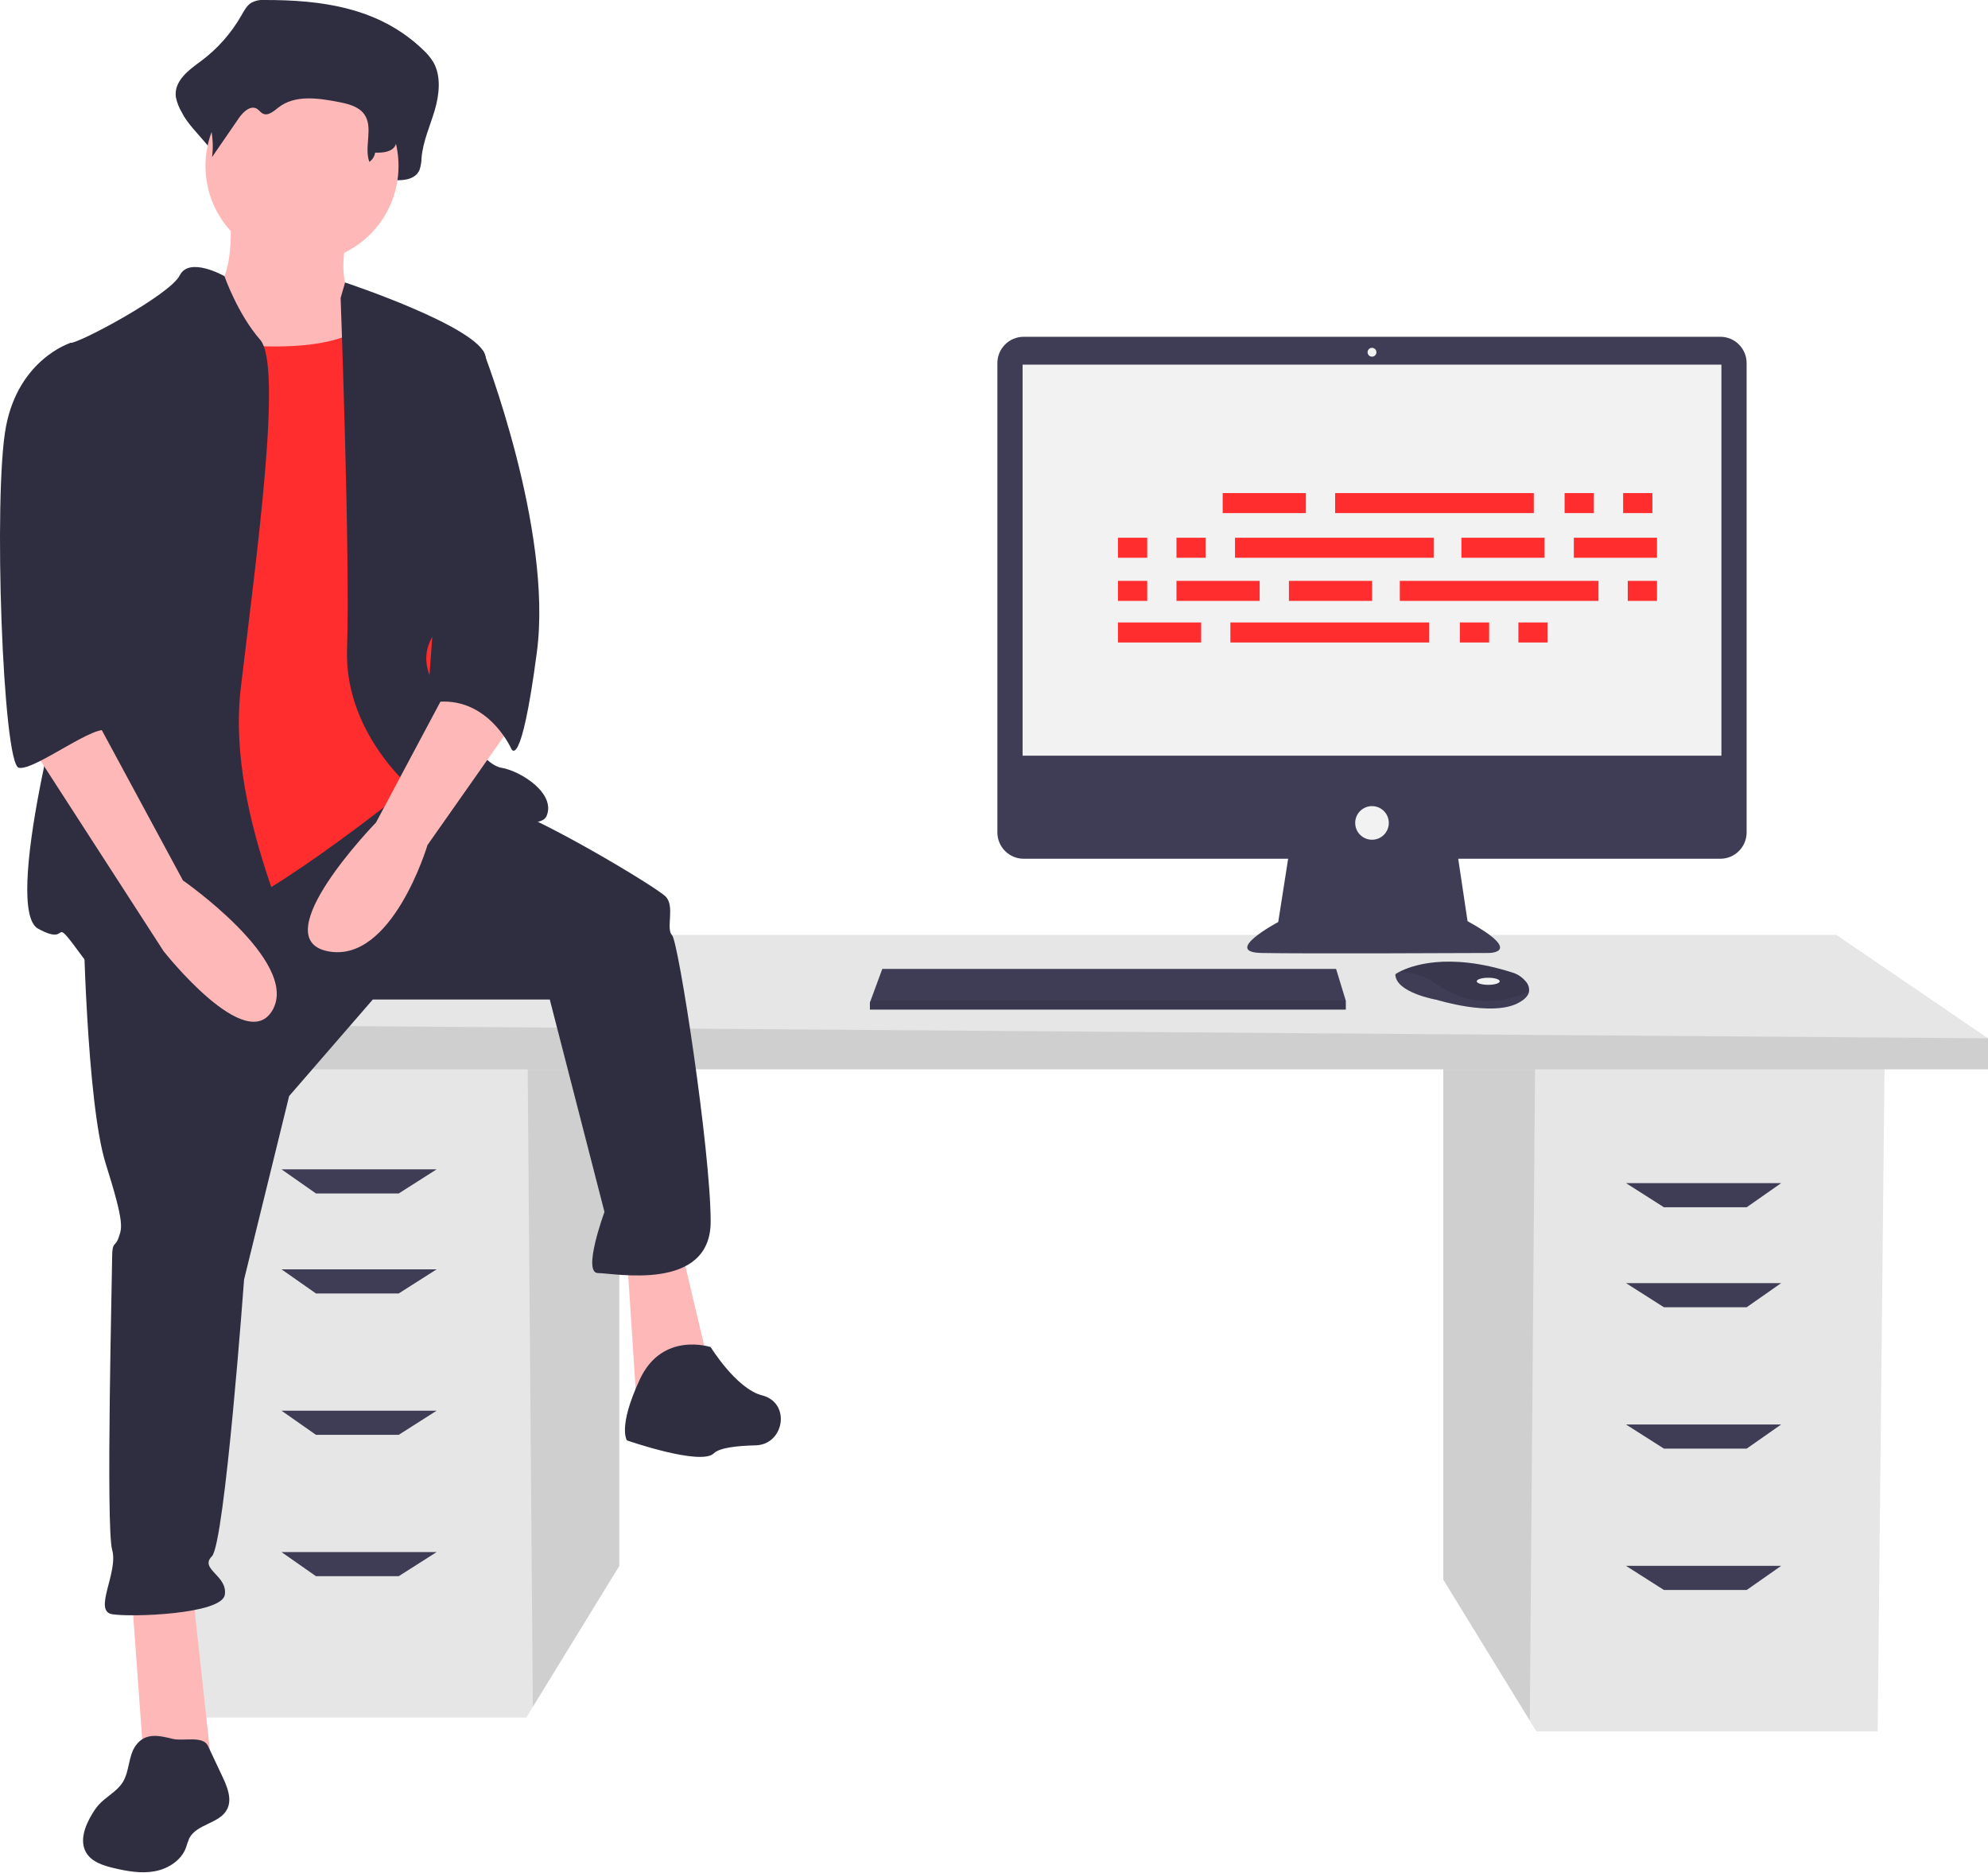
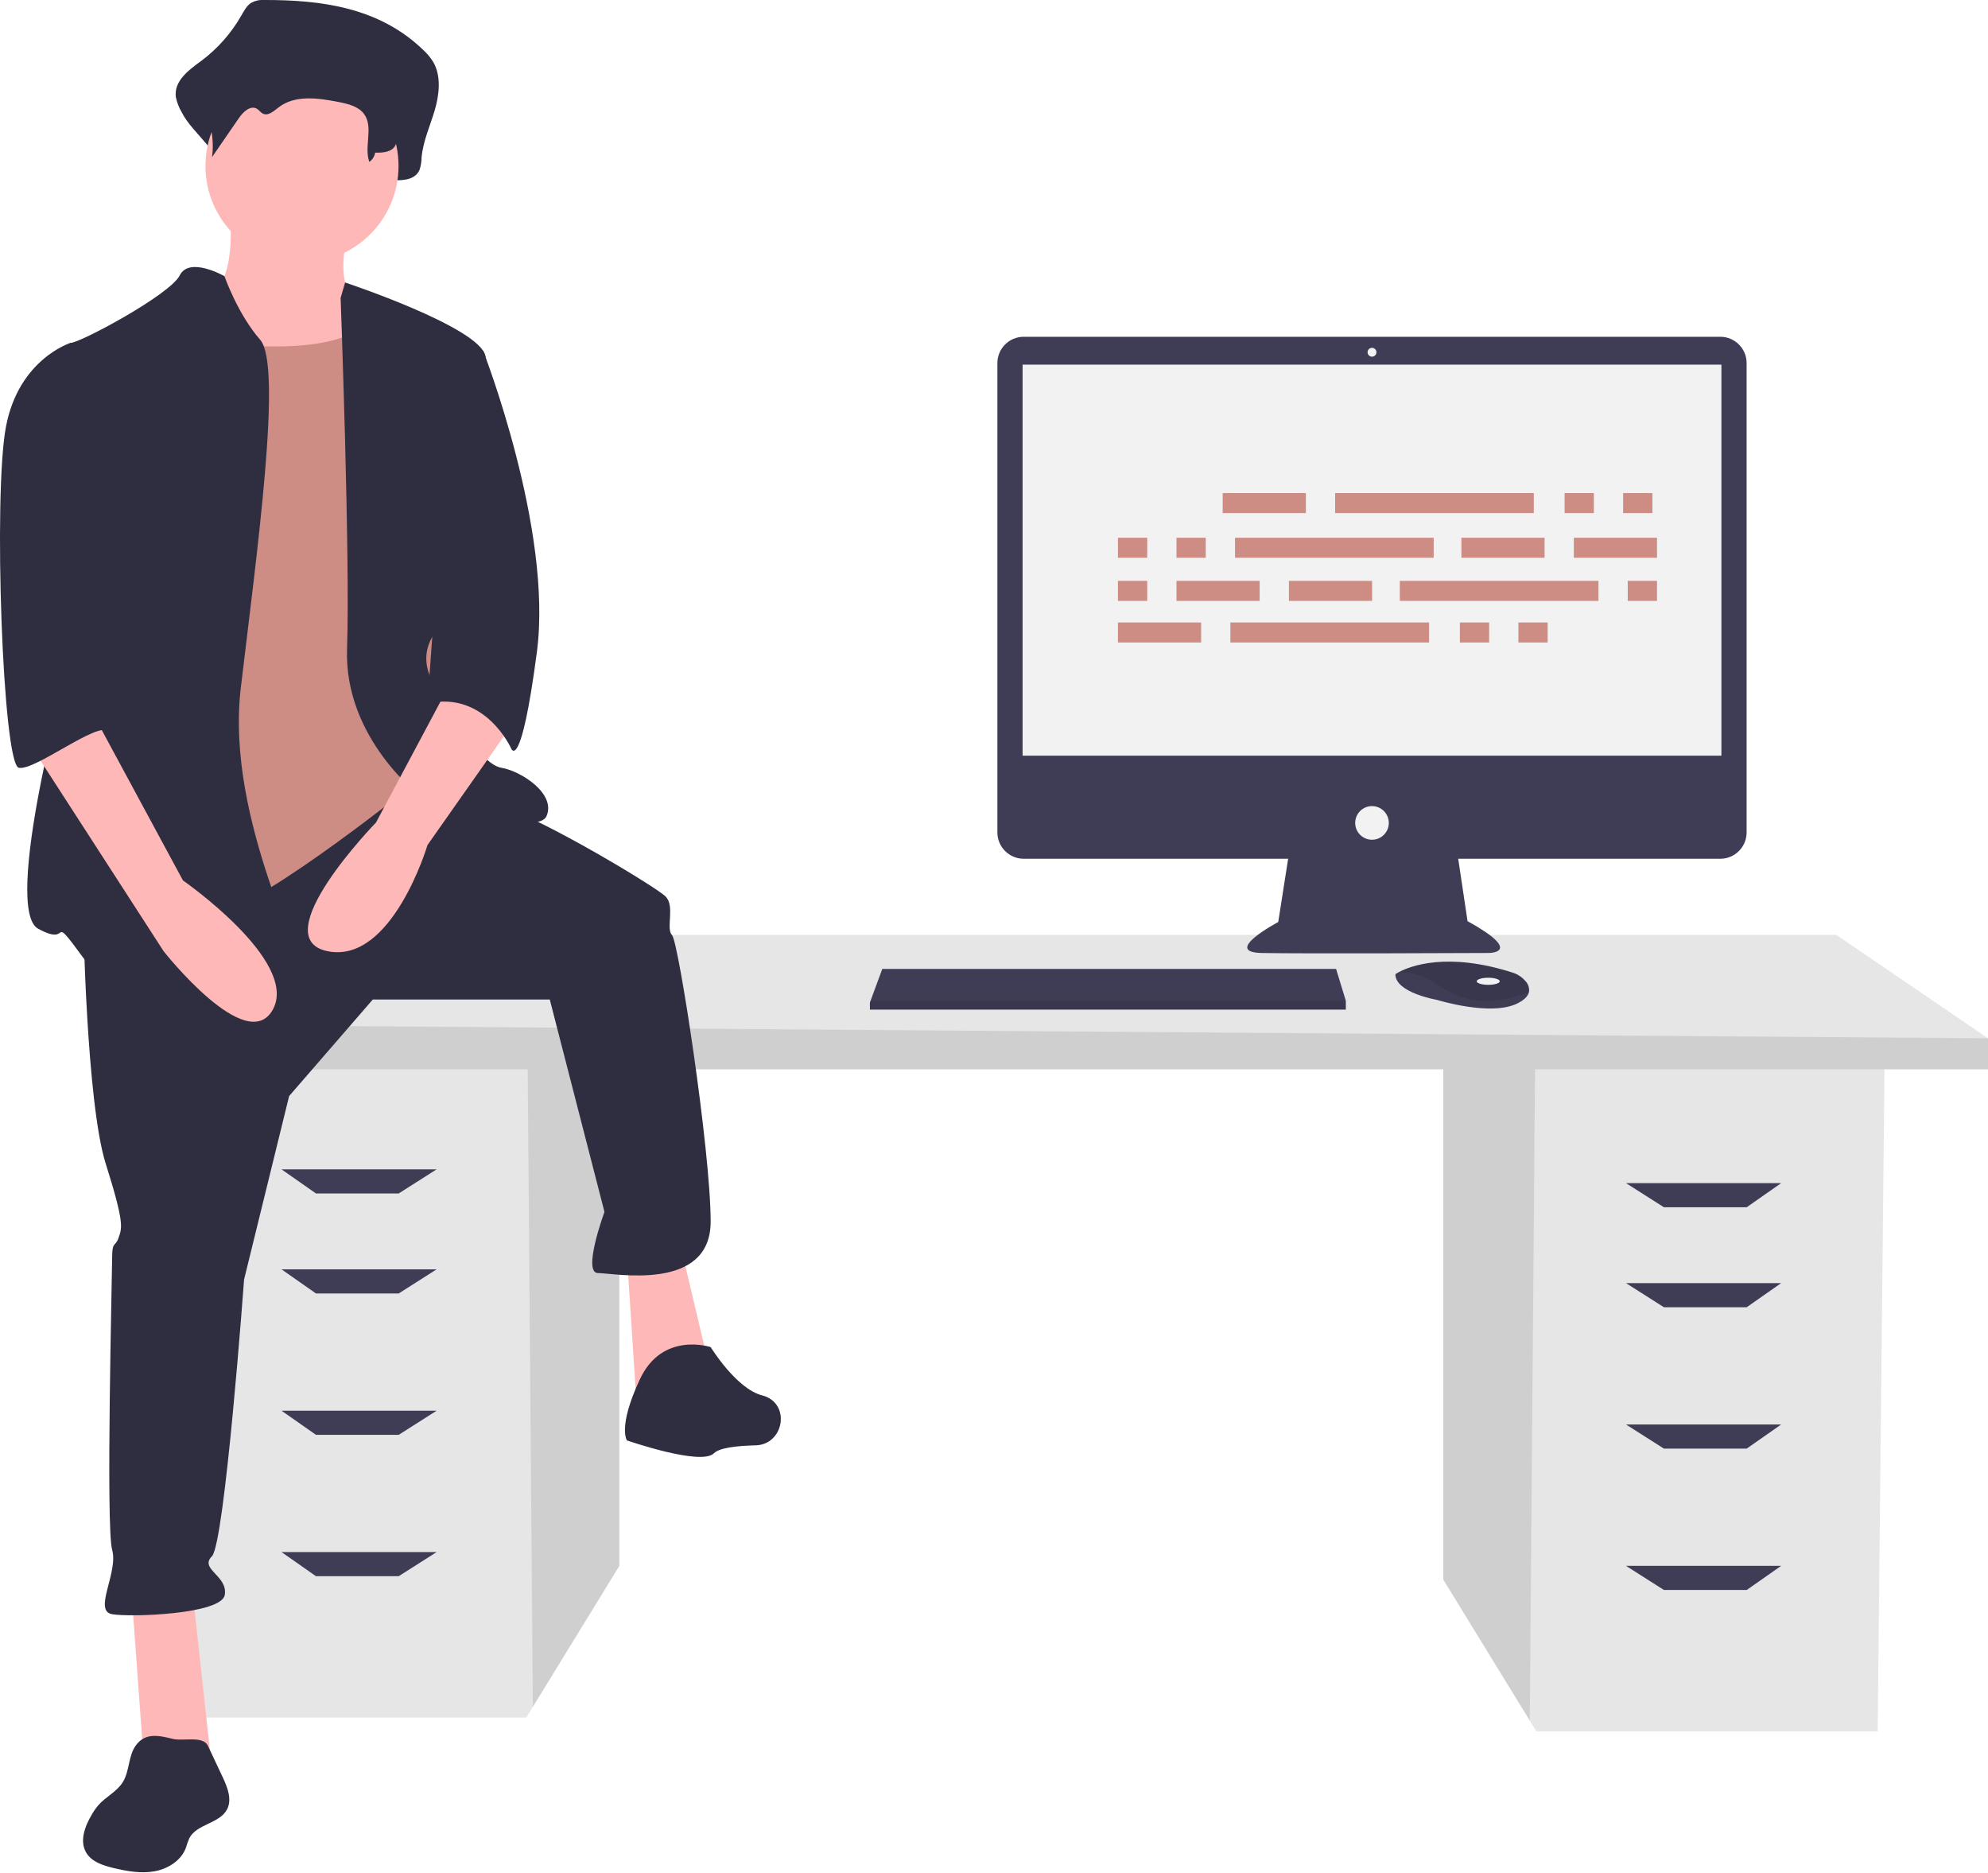
- <svg xmlns="http://www.w3.org/2000/svg" id="b52d7e2d-d80f-4111-b6ed-d15502ee1edd" data-name="Layer 1" width="711.188" height="669.683" viewBox="0 0 711.188 669.683">
+ <svg xmlns="http://www.w3.org/2000/svg" data-name="Layer 1" width="711.188" height="669.683" viewBox="0 0 711.188 669.683">
  <polygon points="516.326 380.018 516.326 565.013 547.27 615.443 549.625 619.279 671.722 619.279 674.189 380.018 516.326 380.018" fill="#e6e6e6" />
  <polygon points="516.326 380.018 516.326 565.013 547.27 615.443 549.169 380.018 516.326 380.018" opacity="0.1" />
  <polygon points="221.566 375.084 221.566 560.08 190.622 610.51 188.267 614.345 66.17 614.345 63.703 375.084 221.566 375.084" fill="#e6e6e6" />
  <polygon points="221.566 375.084 221.566 560.08 190.622 610.51 188.723 375.084 221.566 375.084" opacity="0.1" />
  <polygon points="711.188 371.385 711.188 382.484 47.67 382.484 47.67 366.451 109.335 334.385 656.923 334.385 711.188 371.385" fill="#e6e6e6" />
  <polygon points="711.188 371.385 711.188 382.484 47.67 382.484 47.67 366.451 711.188 371.385" opacity="0.1" />
  <polygon points="142.635 426.883 113.035 426.883 100.702 418.25 156.201 418.25 142.635 426.883" fill="#3f3d56" />
  <polygon points="142.635 462.649 113.035 462.649 100.702 454.016 156.201 454.016 142.635 462.649" fill="#3f3d56" />
  <polygon points="142.635 513.215 113.035 513.215 100.702 504.581 156.201 504.581 142.635 513.215" fill="#3f3d56" />
  <polygon points="142.635 563.78 113.035 563.78 100.702 555.147 156.201 555.147 142.635 563.78" fill="#3f3d56" />
  <polygon points="595.257 431.816 624.857 431.816 637.19 423.183 581.691 423.183 595.257 431.816" fill="#3f3d56" />
  <polygon points="595.257 467.582 624.857 467.582 637.19 458.949 581.691 458.949 595.257 467.582" fill="#3f3d56" />
  <polygon points="595.257 518.148 624.857 518.148 637.19 509.515 581.691 509.515 595.257 518.148" fill="#3f3d56" />
  <polygon points="595.257 568.713 624.857 568.713 637.19 560.08 581.691 560.08 595.257 568.713" fill="#3f3d56" />
  <path d="M859.82,235.615H610.634a9.423,9.423,0,0,0-9.424,9.424V412.897a9.423,9.423,0,0,0,9.424,9.424h94.593l-3.544,22.626s-20.253,10.759-6.013,11.076,81.328,0,81.328,0,12.974,0-7.595-11.392l-3.334-22.31h93.75a9.423,9.423,0,0,0,9.424-9.424V245.039A9.423,9.423,0,0,0,859.82,235.615Z" transform="translate(-244.406 -115.1587)" fill="#3f3d56" />
  <rect x="365.823" y="130.424" width="249.996" height="139.871" fill="#f2f2f2" />
  <circle cx="490.821" cy="125.994" r="1.582" fill="#f2f2f2" />
  <circle cx="490.821" cy="294.346" r="6.013" fill="#f2f2f2" />
  <polygon points="481.452 357.952 481.452 361.117 311.202 361.117 311.202 358.585 311.436 357.952 315.632 346.56 477.971 346.56 481.452 357.952" fill="#3f3d56" />
  <path d="M791.376,470.013c-.31,1.326-1.481,2.725-4.127,4.047-9.493,4.747-28.797-1.266-28.797-1.266s-14.873-2.532-14.873-9.177a11.866,11.866,0,0,1,1.304-.775c3.991-2.112,17.225-7.322,40.691.221a9.786,9.786,0,0,1,4.46,2.923A4.667,4.667,0,0,1,791.376,470.013Z" transform="translate(-244.406 -115.1587)" fill="#3f3d56" />
  <path d="M791.376,470.013c-11.62,4.452-21.977,4.785-32.607-2.598a23.343,23.343,0,0,0-13.886-4.573c3.991-2.112,17.225-7.322,40.691.221a9.786,9.786,0,0,1,4.46,2.923A4.667,4.667,0,0,1,791.376,470.013Z" transform="translate(-244.406 -115.1587)" opacity="0.1" />
  <ellipse cx="532.4" cy="350.99" rx="4.114" ry="1.266" fill="#f2f2f2" />
  <polygon points="481.452 357.952 481.452 361.117 311.202 361.117 311.202 358.585 311.436 357.952 481.452 357.952" opacity="0.1" />
  <path d="M339.068,115.159a8.554,8.554,0,0,0-4.961,1.108c-1.476,1.011-2.406,2.782-3.356,4.429a52.986,52.986,0,0,1-14.434,16.305c-4.289,3.142-9.742,7.06-9.008,12.853a17.372,17.372,0,0,0,2.091,5.426c3.957,7.987,14.754,14.159,13.692,23.273,3.931-6.581-1.327-9.835,2.604-16.416,1.872-3.134,5.124-6.672,7.951-4.704.946.659,1.568,1.841,2.553,2.419,2.351,1.38,4.853-1.258,6.934-3.126,7.177-6.443,17.383-4.755,26.314-2.747,4.216.948,8.847,2.191,11.34,6.221,3.277,5.298-3.113,11.02-4.728,17.01a3.264,3.264,0,0,0,3.503,4.062c2.68-.264,5.854-.481,6.013-1.657,3.372.12,7.503-.262,8.947-3.772a14.762,14.762,0,0,0,.693-4.293c.53-5.897,3.033-11.277,4.691-16.89s2.379-12.191-.419-17.167a19.864,19.864,0,0,0-3.666-4.456C379.94,117.67,359.063,115.136,339.068,115.159Z" transform="translate(-244.406 -115.1587)" fill="#2f2e41" />
  <path d="M326.544,190.064s3.453,28.778-9.209,31.081,11.511,41.441,11.511,41.441l57.557,6.907-13.814-46.045s-9.209-3.453-3.453-26.476S326.544,190.064,326.544,190.064Z" transform="translate(-244.406 -115.1587)" fill="#ffb8b8" />
  <polygon points="47.028 569.318 51.633 632.631 75.806 632.631 68.9 569.318 47.028 569.318" fill="#ffb8b8" />
  <polygon points="224.303 449.6 227.756 502.552 254.233 491.041 243.872 447.298 224.303 449.6" fill="#ffb8b8" />
  <path d="M274.167,442.738s1.151,66.766,8.058,88.637,5.756,23.023,4.605,26.476-2.302,1.151-2.302,6.907-2.302,96.695,0,104.753-6.907,21.872,0,23.023,39.139,0,40.29-6.907-9.209-9.209-4.605-13.814,11.511-98.998,11.511-98.998l16.116-65.615,29.93-34.534H441.082l19.569,75.975s-8.058,21.872-2.302,21.872,40.29,6.907,40.29-18.418S487.127,451.947,484.825,449.645s1.151-10.36-2.302-13.814-43.743-27.627-58.708-32.232S387.857,393.515,387.857,393.515Z" transform="translate(-244.406 -115.1587)" fill="#2f2e41" />
  <path d="M498.639,596.991s-17.267-5.756-25.325,11.511-4.605,21.872-4.605,21.872,26.476,9.209,31.081,4.605c2.003-2.003,8.365-2.699,14.913-2.846,9.973-.224,12.626-14.333,3.207-17.619q-.421-.147-.853-.255C507.848,611.955,498.639,596.991,498.639,596.991Z" transform="translate(-244.406 -115.1587)" fill="#2f2e41" />
  <circle cx="108.038" cy="59.365" r="34.534" fill="#ffb8b8" />
-   <path d="M307.55,235.534s56.406,11.511,70.219-6.907,19.569,51.801,19.569,51.801l6.907,73.673-10.36,40.29s-54.103,43.743-71.37,47.197-43.743,5.756-43.743,5.756,8.058-127.776,8.058-130.078S307.55,235.534,307.55,235.534Z" transform="translate(-244.406 -115.1587)" fill="#FF2D2D" />
+   <path d="M307.55,235.534s56.406,11.511,70.219-6.907,19.569,51.801,19.569,51.801l6.907,73.673-10.36,40.29s-54.103,43.743-71.37,47.197-43.743,5.756-43.743,5.756,8.058-127.776,8.058-130.078S307.55,235.534,307.55,235.534Z" transform="translate(-244.406 -115.1587)" fill="#cd8d85" />
  <path d="M324.704,213.945s-12.55-7.189-16.003-.282S273.016,237.836,269.562,237.836s6.907,95.544,2.302,107.056S245.389,440.436,258.051,447.343s3.453-6.907,16.116,10.36,74.824,17.267,78.277,10.36-27.627-58.708-21.872-107.056,14.965-115.114,6.907-124.323S324.704,213.945,324.704,213.945Z" transform="translate(-244.406 -115.1587)" fill="#2f2e41" />
  <path d="M366.258,221.72l1.603-5.518s47.895,15.878,50.198,26.238,1.151,82.882-6.907,88.637-19.569,14.965-11.511,28.778,17.267,28.778,24.174,29.93,19.569,9.209,16.116,17.267-44.894-6.907-44.894-6.907-27.627-20.72-26.476-52.952S366.258,221.72,366.258,221.72Z" transform="translate(-244.406 -115.1587)" fill="#2f2e41" />
  <path d="M406.548,357.554l-27.627,51.801s-40.29,41.441-17.267,46.045,35.685-37.987,35.685-37.987l29.93-42.592Z" transform="translate(-244.406 -115.1587)" fill="#ffb8b8" />
  <path d="M340.75,124.195a7.838,7.838,0,0,0-4.039.783,9.413,9.413,0,0,0-2.732,3.131,39.773,39.773,0,0,1-11.75,11.524c-3.491,2.221-7.93,4.99-7.333,9.084a11.359,11.359,0,0,0,1.702,3.835,30.163,30.163,0,0,1,3.665,18.801l9.6-13.954c1.524-2.215,4.171-4.715,6.472-3.324.77.466,1.276,1.301,2.078,1.71,1.914.975,3.95-.889,5.644-2.21,5.842-4.554,14.15-3.361,21.421-1.942,3.432.67,7.202,1.549,9.231,4.397,3.372,4.733-.149,11.572,1.819,17.04a5.023,5.023,0,0,0,2.079-3.317c2.745.085,6.107-.185,7.283-2.666a9.188,9.188,0,0,0,.564-3.034c.432-4.168,2.469-7.971,3.819-11.938s1.937-8.616-.341-12.133a14.681,14.681,0,0,0-2.984-3.149C374.022,125.97,357.027,124.178,340.75,124.195Z" transform="translate(-244.406 -115.1587)" fill="#2f2e41" />
  <path d="M406.548,237.836l10.725,2.847s24.96,63.919,19.204,107.662-9.209,34.534-9.209,34.534-9.209-20.72-29.93-16.116Z" transform="translate(-244.406 -115.1587)" fill="#2f2e41" />
  <path d="M293.029,739.422c-2.776,3.772-2.219,9.165-4.678,13.151-2.131,3.455-6.148,5.267-8.814,8.329a22.326,22.326,0,0,0-2.266,3.26c-2.473,4.143-4.483,9.452-2.048,13.616,1.959,3.35,6.078,4.66,9.855,5.552,4.774,1.128,9.734,2.031,14.564,1.169s9.549-3.819,11.271-8.412a32.5,32.5,0,0,1,1.205-3.401c2.617-5.153,10.827-5.209,13.506-10.33,1.875-3.584.151-7.916-1.571-11.576l-5.261-11.177c-1.746-3.709-8.824-1.576-12.513-2.465C301.465,735.978,296.491,734.701,293.029,739.422Z" transform="translate(-244.406 -115.1587)" fill="#2f2e41" />
  <path d="M254.598,380.577l48.348,74.824s29.93,37.987,39.139,20.72-32.232-46.045-32.232-46.045L278.772,372.519Z" transform="translate(-244.406 -115.1587)" fill="#ffb8b8" />
  <path d="M278.772,240.138,269.562,237.836s-18.418,5.756-23.023,29.93-1.151,120.869,4.605,122.02,28.427-16.837,32.056-13.023-7.882-15.756-4.429-26.116S278.772,240.138,278.772,240.138Z" transform="translate(-244.406 -115.1587)" fill="#2f2e41" />
  <g id="f3c2397c-d780-4cc6-97d8-1503d8277a2c" data-name="Group 13">
-     <rect id="ad41612f-86f7-46b2-a964-3a5da7bcf3cf" data-name="Rectangle 55" x="437.407" y="176.363" width="29.752" height="7.163" fill="#FF2D2D" />
-     <rect id="b9a0b375-cc2a-4c59-8850-661af54e4f62" data-name="Rectangle 56" x="559.722" y="176.363" width="10.468" height="7.163" fill="#FF2D2D" />
-     <rect id="e174c2ab-9bc5-41ec-b37c-b06fbf8a9878" data-name="Rectangle 57" x="580.659" y="176.363" width="10.468" height="7.163" fill="#FF2D2D" />
-     <rect id="ba2479ac-4c7d-43b4-a028-73b1e20e4002" data-name="Rectangle 58" x="477.628" y="176.363" width="71.075" height="7.163" fill="#FF2D2D" />
-     <rect id="ac60ef86-00f2-480b-8171-28b6fdfc1958" data-name="Rectangle 59" x="399.941" y="222.644" width="29.752" height="7.163" fill="#FF2D2D" />
-     <rect id="b3d8298d-cd65-487a-8b19-4cee946356e7" data-name="Rectangle 60" x="522.256" y="222.644" width="10.468" height="7.163" fill="#FF2D2D" />
-     <rect id="ed27f15f-f0c4-4569-8330-a6688f8e356c" data-name="Rectangle 61" x="543.193" y="222.644" width="10.468" height="7.163" fill="#FF2D2D" />
-     <rect id="f685c005-adaf-4d60-acda-005b037d82a6" data-name="Rectangle 62" x="440.162" y="222.644" width="71.075" height="7.163" fill="#FF2D2D" />
-     <rect id="eca7c7fc-83f8-48ca-a588-6606db47af3f" data-name="Rectangle 63" x="522.807" y="192.341" width="29.752" height="7.163" fill="#FF2D2D" />
-     <rect id="a71b5b2f-f8b9-481d-a301-5e3357e5fe42" data-name="Rectangle 64" x="563.028" y="192.341" width="29.752" height="7.163" fill="#FF2D2D" />
-     <rect id="abb3a25a-f854-41fc-8391-e6ad9fbe2417" data-name="Rectangle 66" x="399.941" y="192.341" width="10.468" height="7.163" fill="#FF2D2D" />
-     <rect id="add2b425-b775-4eb5-9c25-8c4c14f957c9" data-name="Rectangle 67" x="420.878" y="192.341" width="10.468" height="7.163" fill="#FF2D2D" />
-     <rect id="b7159612-3b84-4b0b-a885-612eaab04c06" data-name="Rectangle 68" x="441.815" y="192.341" width="71.075" height="7.163" fill="#FF2D2D" />
-     <rect id="edfc7301-4de5-47dc-80e2-1ae2da982d6d" data-name="Rectangle 69" x="461.099" y="207.768" width="29.752" height="7.163" fill="#FF2D2D" />
-     <rect id="e1009f91-6275-4375-80fa-0d778e331fdc" data-name="Rectangle 70" x="420.878" y="207.768" width="29.752" height="7.163" fill="#FF2D2D" />
-     <rect id="a060fb9f-1f1a-4862-9a69-16dd49199e18" data-name="Rectangle 71" x="399.941" y="207.768" width="10.468" height="7.163" fill="#FF2D2D" />
-     <rect id="b6754d5f-104f-449c-b9a9-cf9ac82bf5fe" data-name="Rectangle 73" x="582.312" y="207.768" width="10.468" height="7.163" fill="#FF2D2D" />
-     <rect id="e6ed1ccd-2cfd-450f-a339-07df3a1ee6bb" data-name="Rectangle 74" x="500.768" y="207.768" width="71.075" height="7.163" fill="#FF2D2D" />
+     <rect id="ad41612f-86f7-46b2-a964-3a5da7bcf3cf" data-name="Rectangle 55" x="437.407" y="176.363" width="29.752" height="7.163" fill="#cd8d85" />
+     <rect id="b9a0b375-cc2a-4c59-8850-661af54e4f62" data-name="Rectangle 56" x="559.722" y="176.363" width="10.468" height="7.163" fill="#cd8d85" />
+     <rect id="e174c2ab-9bc5-41ec-b37c-b06fbf8a9878" data-name="Rectangle 57" x="580.659" y="176.363" width="10.468" height="7.163" fill="#cd8d85" />
+     <rect id="ba2479ac-4c7d-43b4-a028-73b1e20e4002" data-name="Rectangle 58" x="477.628" y="176.363" width="71.075" height="7.163" fill="#cd8d85" />
+     <rect id="ac60ef86-00f2-480b-8171-28b6fdfc1958" data-name="Rectangle 59" x="399.941" y="222.644" width="29.752" height="7.163" fill="#cd8d85" />
+     <rect id="b3d8298d-cd65-487a-8b19-4cee946356e7" data-name="Rectangle 60" x="522.256" y="222.644" width="10.468" height="7.163" fill="#cd8d85" />
+     <rect id="ed27f15f-f0c4-4569-8330-a6688f8e356c" data-name="Rectangle 61" x="543.193" y="222.644" width="10.468" height="7.163" fill="#cd8d85" />
+     <rect id="f685c005-adaf-4d60-acda-005b037d82a6" data-name="Rectangle 62" x="440.162" y="222.644" width="71.075" height="7.163" fill="#cd8d85" />
+     <rect id="eca7c7fc-83f8-48ca-a588-6606db47af3f" data-name="Rectangle 63" x="522.807" y="192.341" width="29.752" height="7.163" fill="#cd8d85" />
+     <rect id="a71b5b2f-f8b9-481d-a301-5e3357e5fe42" data-name="Rectangle 64" x="563.028" y="192.341" width="29.752" height="7.163" fill="#cd8d85" />
+     <rect id="abb3a25a-f854-41fc-8391-e6ad9fbe2417" data-name="Rectangle 66" x="399.941" y="192.341" width="10.468" height="7.163" fill="#cd8d85" />
+     <rect id="add2b425-b775-4eb5-9c25-8c4c14f957c9" data-name="Rectangle 67" x="420.878" y="192.341" width="10.468" height="7.163" fill="#cd8d85" />
+     <rect id="b7159612-3b84-4b0b-a885-612eaab04c06" data-name="Rectangle 68" x="441.815" y="192.341" width="71.075" height="7.163" fill="#cd8d85" />
+     <rect id="edfc7301-4de5-47dc-80e2-1ae2da982d6d" data-name="Rectangle 69" x="461.099" y="207.768" width="29.752" height="7.163" fill="#cd8d85" />
+     <rect id="e1009f91-6275-4375-80fa-0d778e331fdc" data-name="Rectangle 70" x="420.878" y="207.768" width="29.752" height="7.163" fill="#cd8d85" />
+     <rect id="a060fb9f-1f1a-4862-9a69-16dd49199e18" data-name="Rectangle 71" x="399.941" y="207.768" width="10.468" height="7.163" fill="#cd8d85" />
+     <rect id="b6754d5f-104f-449c-b9a9-cf9ac82bf5fe" data-name="Rectangle 73" x="582.312" y="207.768" width="10.468" height="7.163" fill="#cd8d85" />
+     <rect id="e6ed1ccd-2cfd-450f-a339-07df3a1ee6bb" data-name="Rectangle 74" x="500.768" y="207.768" width="71.075" height="7.163" fill="#cd8d85" />
  </g>
</svg>
